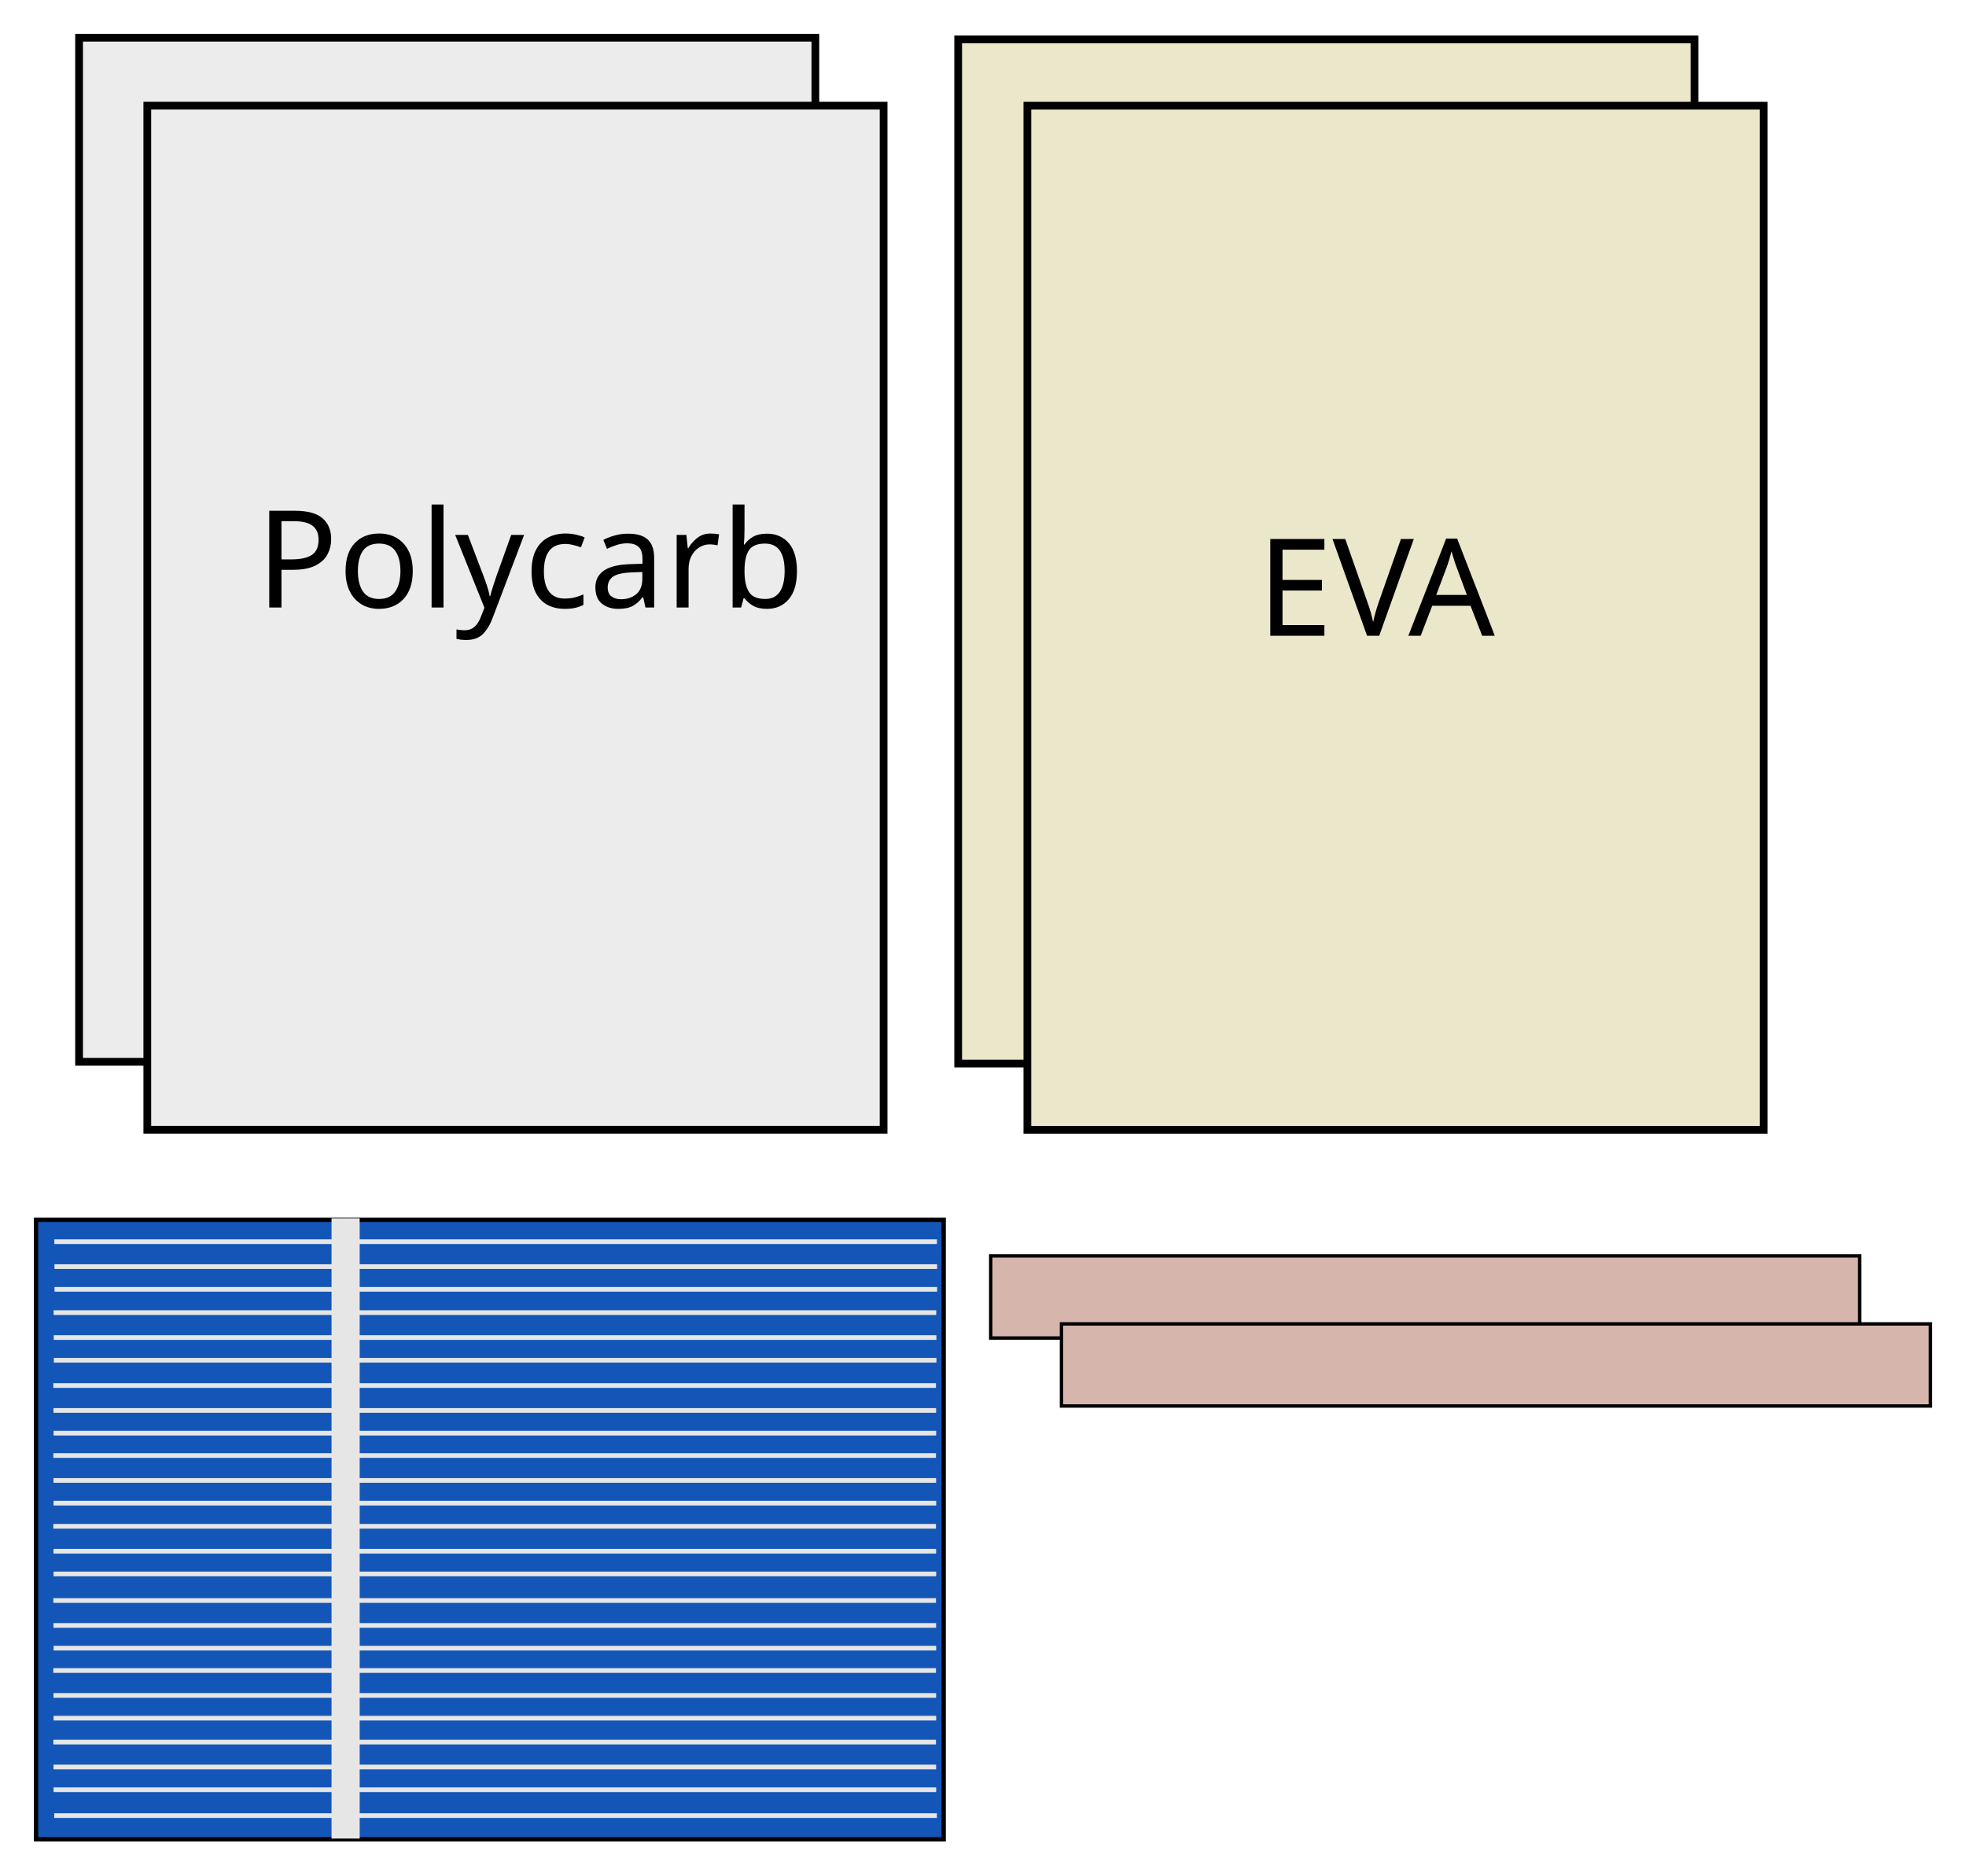
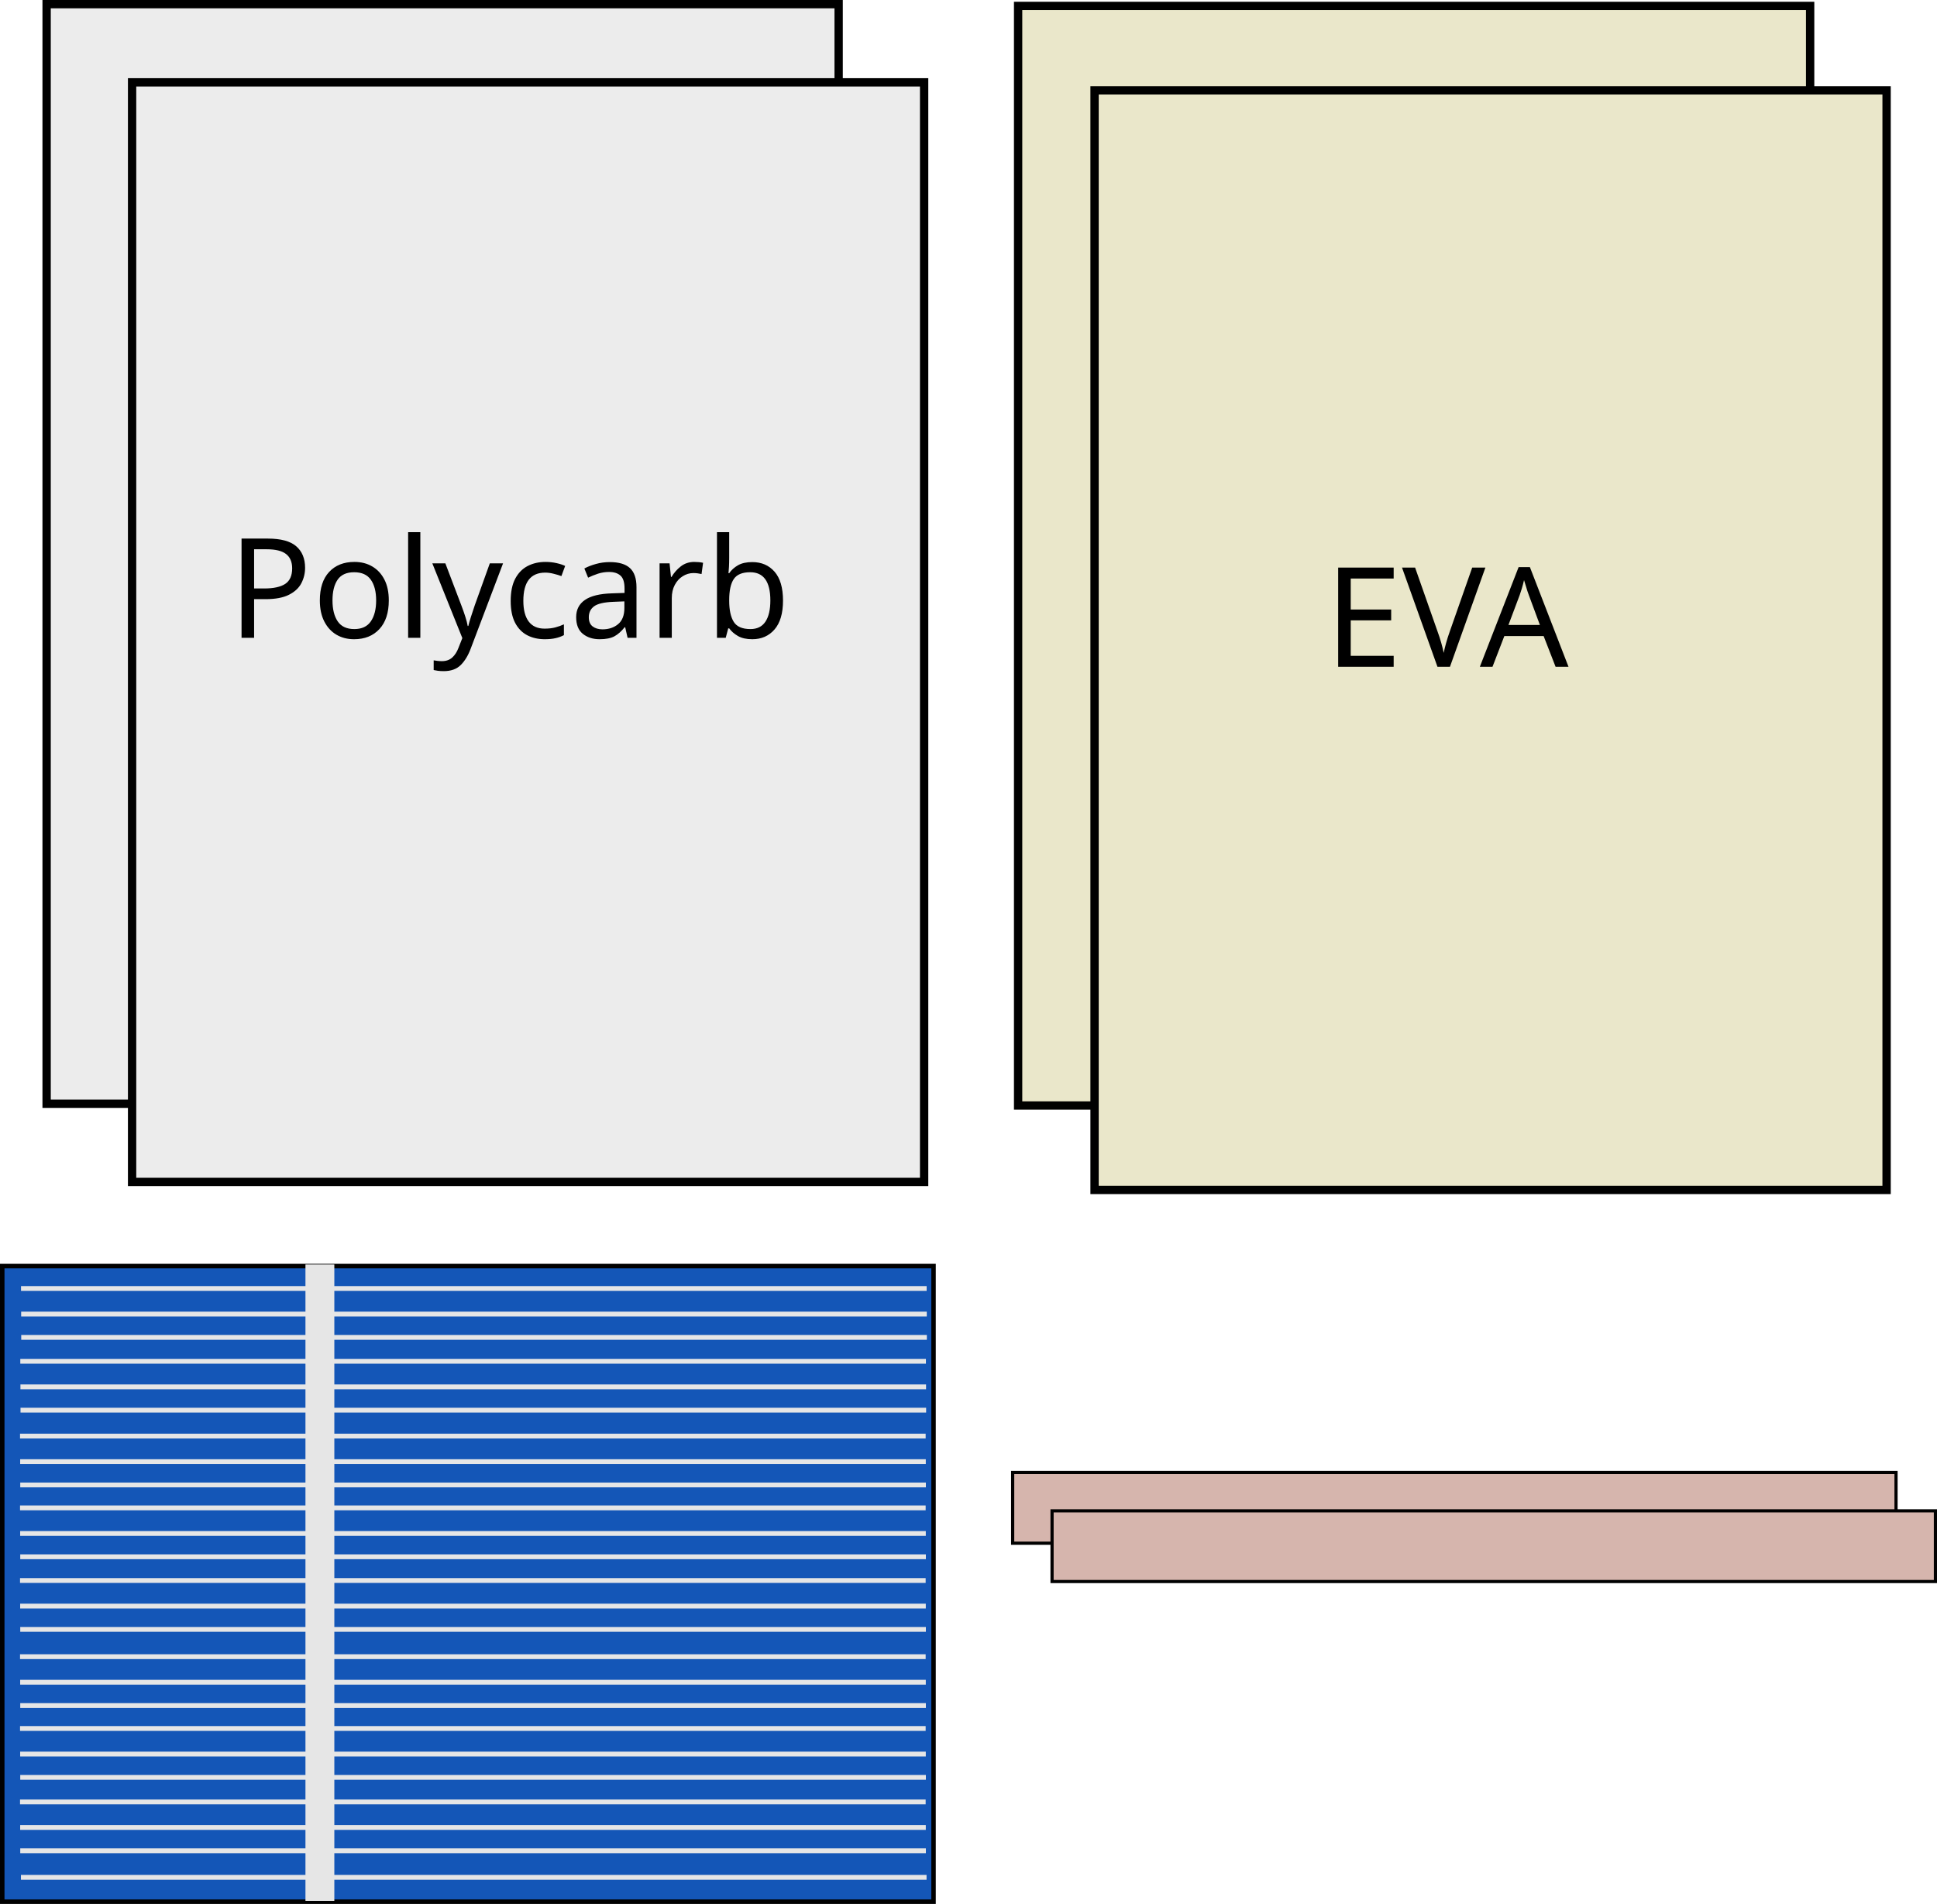
- <svg xmlns="http://www.w3.org/2000/svg" width="580.5" height="553.838" id="svg2" version="1.1">
+ <svg xmlns="http://www.w3.org/2000/svg" width="557.409" height="548.027" id="svg2" version="1.1">
  <defs id="defs4" />
-   <g id="layer1" transform="translate(-90.43708,-110.2188)">
-     <rect style="fill:#d6b5ad;fill-opacity:1;stroke:#000000;stroke-width:1;stroke-miterlimit:4;stroke-opacity:1;stroke-dasharray:none" id="rect4041" width="24.244" height="256.579" x="481.121" y="-639.546" transform="matrix(0,1,-1,0,0,0)" />
-     <rect style="fill:#d6b5ad;fill-opacity:1;stroke:#000000;stroke-width:1;stroke-miterlimit:4;stroke-opacity:1;stroke-dasharray:none" id="rect4041-9" width="24.244" height="256.579" x="501.202" y="-660.434" transform="matrix(0,1,-1,0,0,0)" />
+   <g id="layer1" transform="translate(-100.4286,-106.0386)">
    <flowRoot xml:space="preserve" id="flowRoot3019" style="font-size:40px;font-style:normal;font-weight:normal;line-height:125%;letter-spacing:0px;word-spacing:0px;fill:#000000;fill-opacity:1;stroke:none;font-family:Sans">
      <flowRegion id="flowRegion3021">
        <rect id="rect3023" width="124.249" height="44.447" x="145.462" y="231.108" />
      </flowRegion>
      <flowPara id="flowPara3025">Poly</flowPara>
    </flowRoot>
    <text xml:space="preserve" style="font-size:40px;font-style:normal;font-weight:normal;line-height:125%;letter-spacing:0px;word-spacing:0px;fill:#000000;fill-opacity:1;stroke:none;font-family:Sans" x="149.503" y="230.098" id="text3031">
      <tspan id="tspan3033" x="149.503" y="230.098" />
    </text>
-     <rect style="fill:#eae7ca;fill-opacity:1;stroke:#000000;stroke-width:2.285;stroke-miterlimit:4;stroke-opacity:1;stroke-dasharray:none" id="rect2985-0" width="217.4" height="302.439" x="373.357" y="121.865" />
-     <rect style="fill:#eae7ca;fill-opacity:1;stroke:#000000;stroke-width:2.285;stroke-miterlimit:4;stroke-opacity:1;stroke-dasharray:none" id="rect2985-6-5" width="217.4" height="302.439" x="393.786" y="141.437" />
-     <text xml:space="preserve" style="font-size:40px;font-style:normal;font-weight:normal;line-height:125%;letter-spacing:0px;word-spacing:0px;fill:#000000;fill-opacity:1;stroke:none;font-family:Sans" x="461.64" y="297.971" id="text3035">
-       <tspan id="tspan3037" x="461.64" y="297.971">EVA</tspan>
+     <rect style="fill:#eae7ca;fill-opacity:1;stroke:#000000;stroke-width:2.394;stroke-miterlimit:4;stroke-opacity:1;stroke-dasharray:none" id="rect2985-0" width="227.921" height="316.504" x="393.411" y="107.746" />
+     <rect style="fill:#eae7ca;fill-opacity:1;stroke:#000000;stroke-width:2.394;stroke-miterlimit:4;stroke-opacity:1;stroke-dasharray:none" id="rect2985-0-8" width="227.921" height="316.504" x="415.411" y="132.043" />
+     <text xml:space="preserve" style="font-size:40px;font-style:normal;font-weight:normal;line-height:125%;letter-spacing:0px;word-spacing:0px;fill:#000000;fill-opacity:1;stroke:none;font-family:Sans" x="481.64" y="297.971" id="text3035">
+       <tspan id="tspan3037" x="481.64" y="297.971">EVA</tspan>
    </text>
    <g transform="translate(100.0011,-19.93847)" id="layer1-7">
      <g id="layer1-1" transform="matrix(0.6463314,0,0,0.6460194,-113.4193,340.2854)">
        <rect style="fill:#1456b7;fill-opacity:1;stroke:#000000;stroke-width:2;stroke-miterlimit:4;stroke-opacity:1;stroke-dasharray:none" id="rect4116-4" width="414.643" height="283.214" x="177.143" y="232.362" />
        <g id="g4087-3">
          <rect y="231.648" x="312.143" height="283.571" width="12.857" id="rect3844-5" style="fill:#e6e6e6;fill-opacity:1;stroke:#000000;stroke-width:0;stroke-miterlimit:4;stroke-opacity:1;stroke-dasharray:none" />
          <g id="g4004-4">
            <rect style="fill:#e6e6e6;fill-opacity:1;stroke:#000000;stroke-width:0;stroke-miterlimit:4;stroke-opacity:1;stroke-dasharray:none" id="rect3846-3" width="403.214" height="2.143" x="185.5" y="241.291" />
            <rect style="fill:#e6e6e6;fill-opacity:1;stroke:#000000;stroke-width:0;stroke-miterlimit:4;stroke-opacity:1;stroke-dasharray:none" id="rect3846-6-7" width="403.214" height="2.143" x="185.564" y="252.681" />
            <rect style="fill:#e6e6e6;fill-opacity:1;stroke:#000000;stroke-width:0;stroke-miterlimit:4;stroke-opacity:1;stroke-dasharray:none" id="rect3846-6-4-46" width="403.214" height="2.143" x="185.596" y="263.068" />
            <rect style="fill:#e6e6e6;fill-opacity:1;stroke:#000000;stroke-width:0;stroke-miterlimit:4;stroke-opacity:1;stroke-dasharray:none" id="rect3846-5-6" width="403.214" height="2.143" x="185.178" y="273.723" />
            <rect style="fill:#e6e6e6;fill-opacity:1;stroke:#000000;stroke-width:0;stroke-miterlimit:4;stroke-opacity:1;stroke-dasharray:none" id="rect3846-6-49-1" width="403.214" height="2.143" x="185.242" y="285.113" />
            <rect style="fill:#e6e6e6;fill-opacity:1;stroke:#000000;stroke-width:0;stroke-miterlimit:4;stroke-opacity:1;stroke-dasharray:none" id="rect3846-6-4-4-7" width="403.214" height="2.143" x="185.274" y="295.5" />
            <rect style="fill:#e6e6e6;fill-opacity:1;stroke:#000000;stroke-width:0;stroke-miterlimit:4;stroke-opacity:1;stroke-dasharray:none" id="rect3846-1-6" width="403.214" height="2.143" x="185.059" y="307.045" />
            <rect style="fill:#e6e6e6;fill-opacity:1;stroke:#000000;stroke-width:0;stroke-miterlimit:4;stroke-opacity:1;stroke-dasharray:none" id="rect3846-6-2-8" width="403.214" height="2.143" x="185.123" y="318.436" />
            <rect style="fill:#e6e6e6;fill-opacity:1;stroke:#000000;stroke-width:0;stroke-miterlimit:4;stroke-opacity:1;stroke-dasharray:none" id="rect3846-6-4-5-8" width="403.214" height="2.143" x="185.155" y="328.822" />
            <rect style="fill:#e6e6e6;fill-opacity:1;stroke:#000000;stroke-width:0;stroke-miterlimit:4;stroke-opacity:1;stroke-dasharray:none" id="rect3846-13-5" width="403.214" height="2.143" x="185.059" y="339.045" />
            <rect style="fill:#e6e6e6;fill-opacity:1;stroke:#000000;stroke-width:0;stroke-miterlimit:4;stroke-opacity:1;stroke-dasharray:none" id="rect3846-6-9-9" width="403.214" height="2.143" x="185.123" y="350.436" />
            <rect style="fill:#e6e6e6;fill-opacity:1;stroke:#000000;stroke-width:0;stroke-miterlimit:4;stroke-opacity:1;stroke-dasharray:none" id="rect3846-6-4-54-7" width="403.214" height="2.143" x="185.155" y="360.822" />
            <rect style="fill:#e6e6e6;fill-opacity:1;stroke:#000000;stroke-width:0;stroke-miterlimit:4;stroke-opacity:1;stroke-dasharray:none" id="rect3846-2-5" width="403.214" height="2.143" x="185.059" y="371.402" />
            <rect style="fill:#e6e6e6;fill-opacity:1;stroke:#000000;stroke-width:0;stroke-miterlimit:4;stroke-opacity:1;stroke-dasharray:none" id="rect3846-6-20-7" width="403.214" height="2.143" x="185.123" y="382.793" />
            <rect style="fill:#e6e6e6;fill-opacity:1;stroke:#000000;stroke-width:0;stroke-miterlimit:4;stroke-opacity:1;stroke-dasharray:none" id="rect3846-6-4-6-8" width="403.214" height="2.143" x="185.155" y="393.179" />
            <rect style="fill:#e6e6e6;fill-opacity:1;stroke:#000000;stroke-width:0;stroke-miterlimit:4;stroke-opacity:1;stroke-dasharray:none" id="rect3846-9-1" width="403.214" height="2.143" x="185.059" y="405.331" />
            <rect style="fill:#e6e6e6;fill-opacity:1;stroke:#000000;stroke-width:0;stroke-miterlimit:4;stroke-opacity:1;stroke-dasharray:none" id="rect3846-6-0-1" width="403.214" height="2.143" x="185.123" y="416.721" />
            <rect style="fill:#e6e6e6;fill-opacity:1;stroke:#000000;stroke-width:0;stroke-miterlimit:4;stroke-opacity:1;stroke-dasharray:none" id="rect3846-6-4-59-4" width="403.214" height="2.143" x="185.155" y="427.108" />
            <rect style="fill:#e6e6e6;fill-opacity:1;stroke:#000000;stroke-width:0;stroke-miterlimit:4;stroke-opacity:1;stroke-dasharray:none" id="rect3846-4-0" width="403.214" height="2.143" x="185.059" y="437.331" />
            <rect style="fill:#e6e6e6;fill-opacity:1;stroke:#000000;stroke-width:0;stroke-miterlimit:4;stroke-opacity:1;stroke-dasharray:none" id="rect3846-6-1-0" width="403.214" height="2.143" x="185.123" y="448.721" />
            <rect style="fill:#e6e6e6;fill-opacity:1;stroke:#000000;stroke-width:0;stroke-miterlimit:4;stroke-opacity:1;stroke-dasharray:none" id="rect3846-6-4-50-4" width="403.214" height="2.143" x="185.155" y="459.108" />
            <rect style="fill:#e6e6e6;fill-opacity:1;stroke:#000000;stroke-width:0;stroke-miterlimit:4;stroke-opacity:1;stroke-dasharray:none" id="rect3846-7-6" width="403.214" height="2.143" x="185.059" y="470.045" />
            <rect style="fill:#e6e6e6;fill-opacity:1;stroke:#000000;stroke-width:0;stroke-miterlimit:4;stroke-opacity:1;stroke-dasharray:none" id="rect3846-6-27-2" width="403.214" height="2.143" x="185.123" y="481.436" />
            <rect style="fill:#e6e6e6;fill-opacity:1;stroke:#000000;stroke-width:0;stroke-miterlimit:4;stroke-opacity:1;stroke-dasharray:none" id="rect3846-6-4-60-8" width="403.214" height="2.143" x="185.155" y="491.822" />
            <rect style="fill:#e6e6e6;fill-opacity:1;stroke:#000000;stroke-width:0;stroke-miterlimit:4;stroke-opacity:1;stroke-dasharray:none" id="rect3846-6-4-60-9-9" width="403.214" height="2.143" x="185.464" y="503.648" />
          </g>
        </g>
      </g>
    </g>
-     <rect style="fill:#ececec;fill-opacity:1;stroke:#000000;stroke-width:2.285;stroke-miterlimit:4;stroke-opacity:1;stroke-dasharray:none" id="rect2985" width="302.439" height="217.4" x="121.354" y="-331.189" transform="matrix(0,1,-1,0,0,0)" />
-     <rect style="fill:#ececec;fill-opacity:1;stroke:#000000;stroke-width:2.285;stroke-miterlimit:4;stroke-opacity:1;stroke-dasharray:none" id="rect2985-1" width="302.439" height="217.4" x="141.425" y="-351.332" transform="matrix(0,1,-1,0,0,0)" />
+     <rect style="fill:#ececec;fill-opacity:1;stroke:#000000;stroke-width:2.394;stroke-miterlimit:4;stroke-opacity:1;stroke-dasharray:none" id="rect2985" width="316.504" height="227.921" x="107.235" y="-341.765" transform="matrix(0,1,-1,0,0,0)" />
+     <rect style="fill:#ececec;fill-opacity:1;stroke:#000000;stroke-width:2.394;stroke-miterlimit:4;stroke-opacity:1;stroke-dasharray:none" id="rect2985-1" width="316.504" height="227.921" x="129.738" y="-366.362" transform="matrix(0,1,-1,0,0,0)" />
    <text xml:space="preserve" style="font-size:40px;font-style:normal;font-weight:normal;line-height:125%;letter-spacing:0px;word-spacing:0px;fill:#000000;fill-opacity:1;stroke:none;font-family:Sans" x="166.068" y="289.624" id="text3029">
      <tspan x="166.068" y="289.624" id="tspan3034">Polycarb</tspan>
    </text>
+     <rect style="fill:#d6b5ad;fill-opacity:1;stroke:#000000;stroke-width:0.912;stroke-miterlimit:4;stroke-opacity:1;stroke-dasharray:none" id="rect4041-9-4" width="20.348" height="254.206" x="529.877" y="-646.047" transform="matrix(0,1,-1,0,0,0)" />
+     <rect style="fill:#d6b5ad;fill-opacity:1;stroke:#000000;stroke-width:0.912;stroke-miterlimit:4;stroke-opacity:1;stroke-dasharray:none" id="rect4041-9-4-4" width="20.348" height="254.206" x="540.913" y="-657.382" transform="matrix(0,1,-1,0,0,0)" />
  </g>
</svg>
